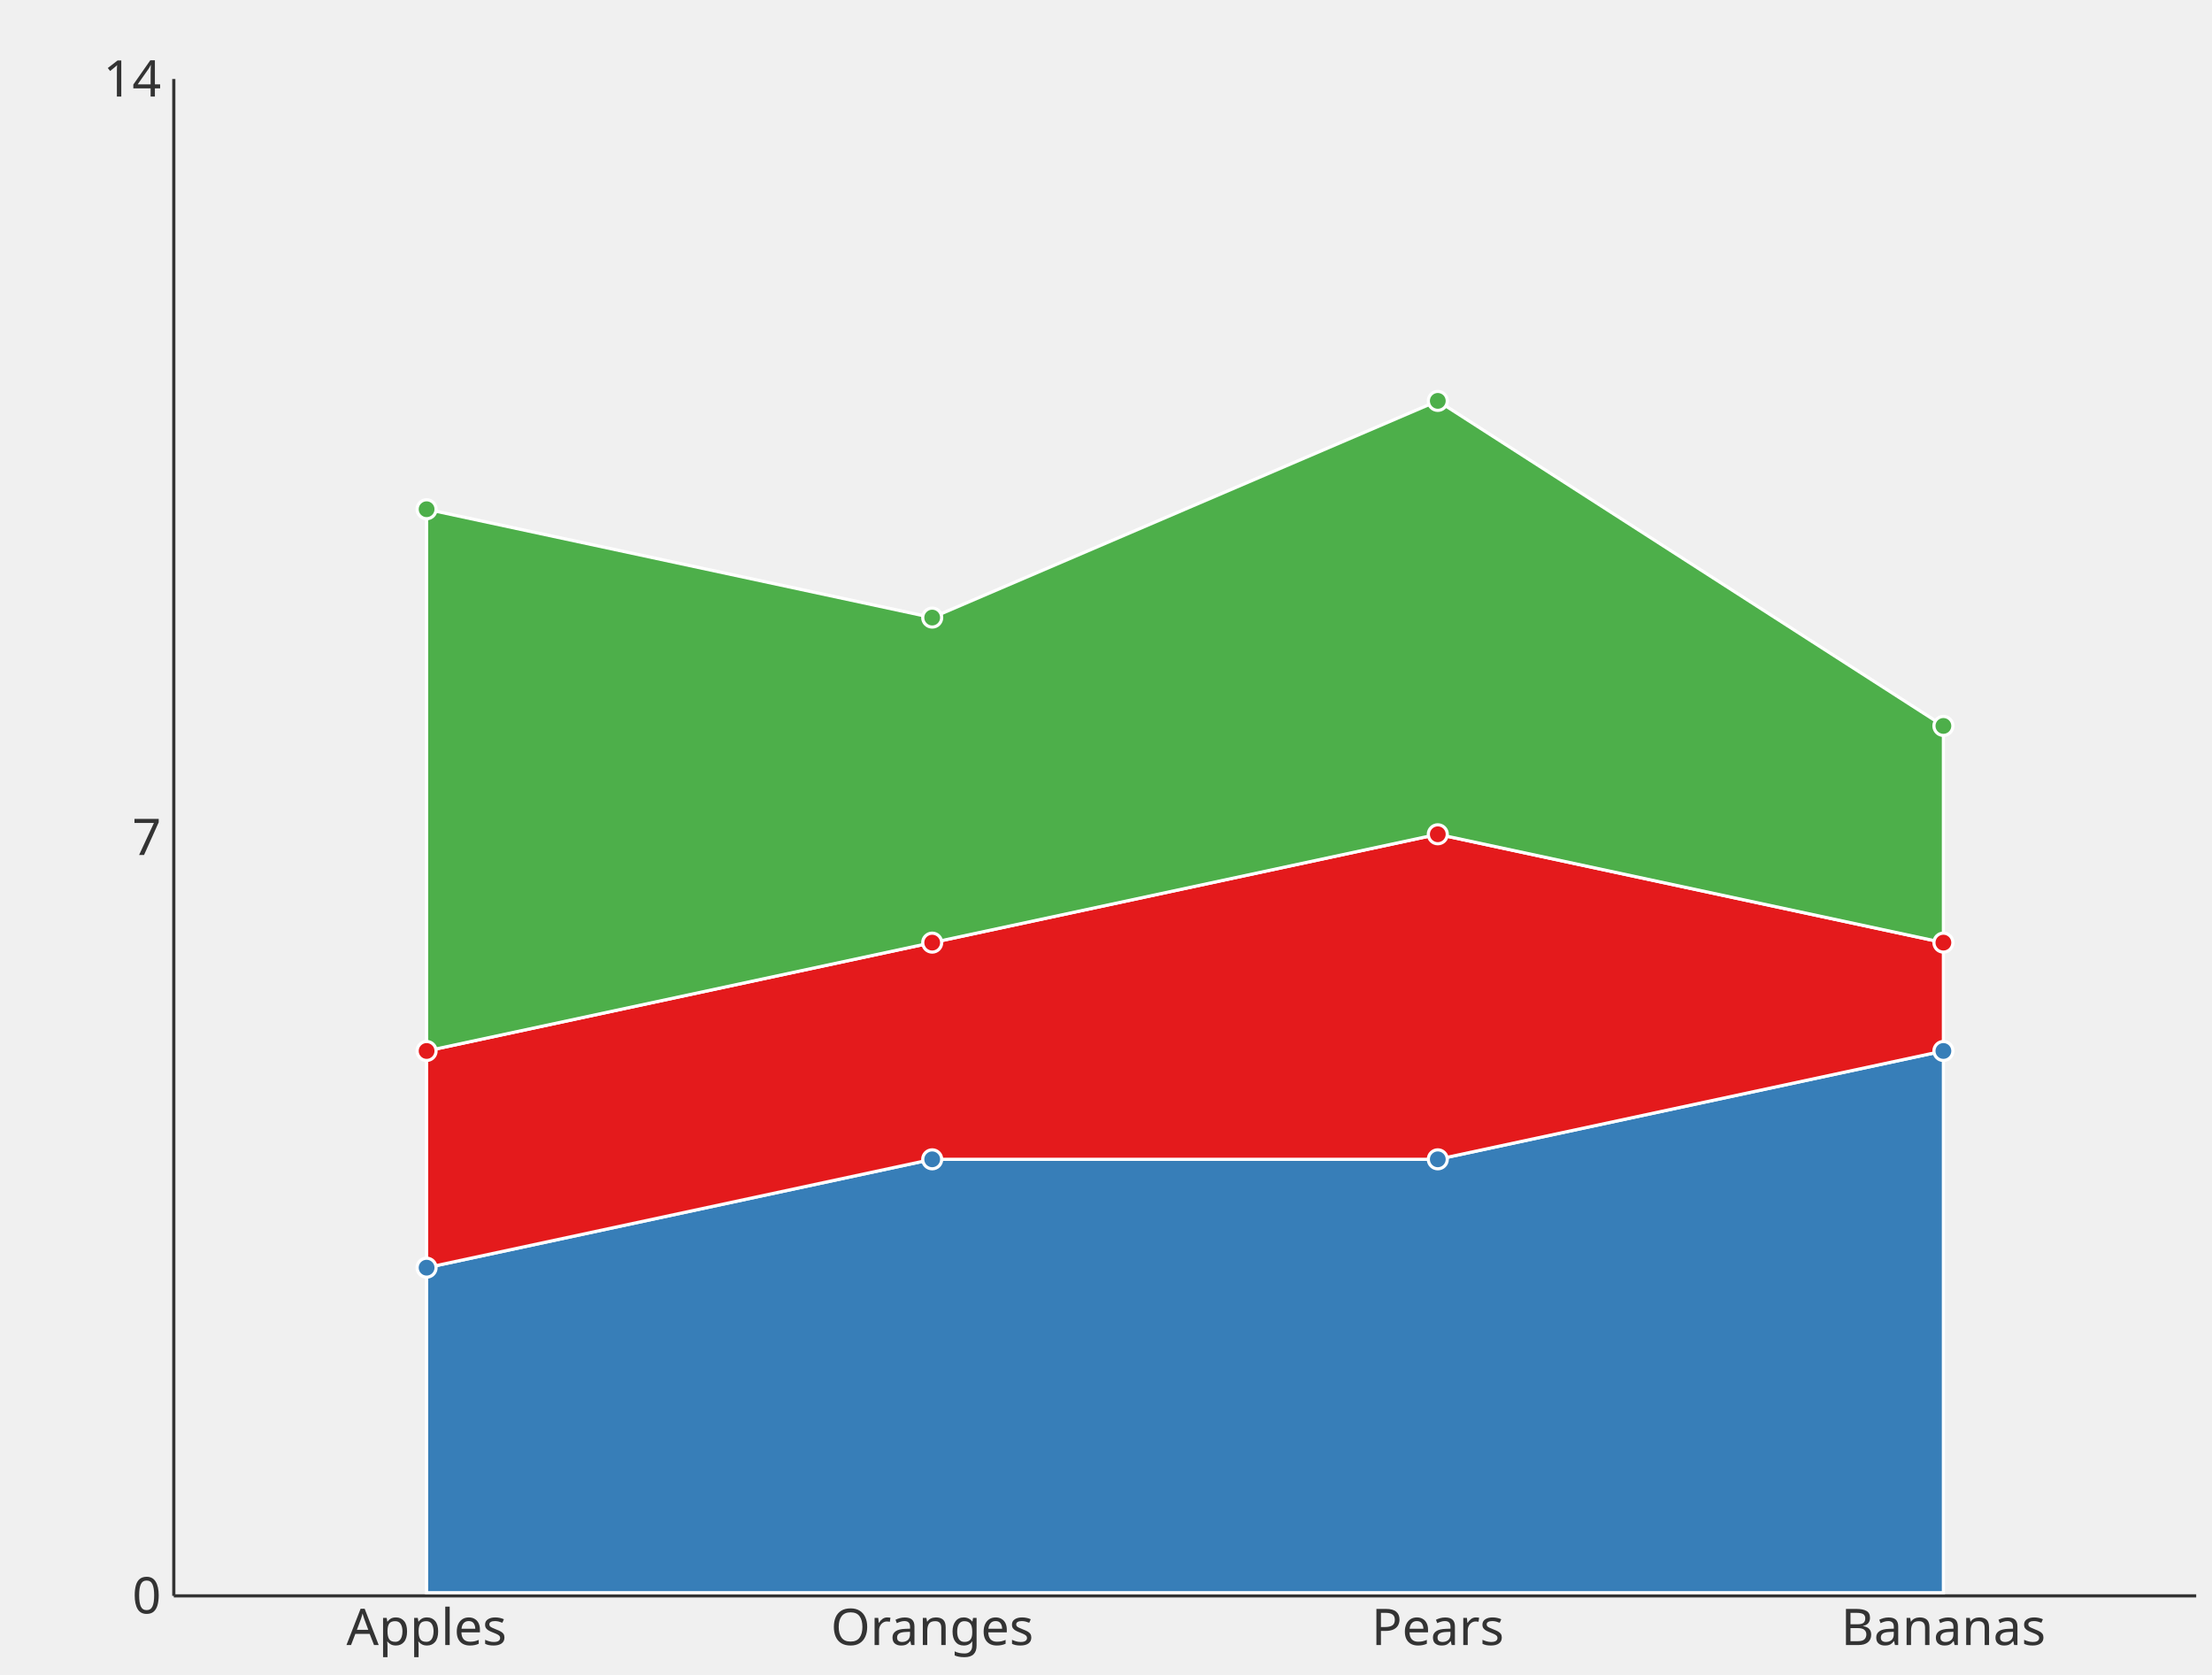
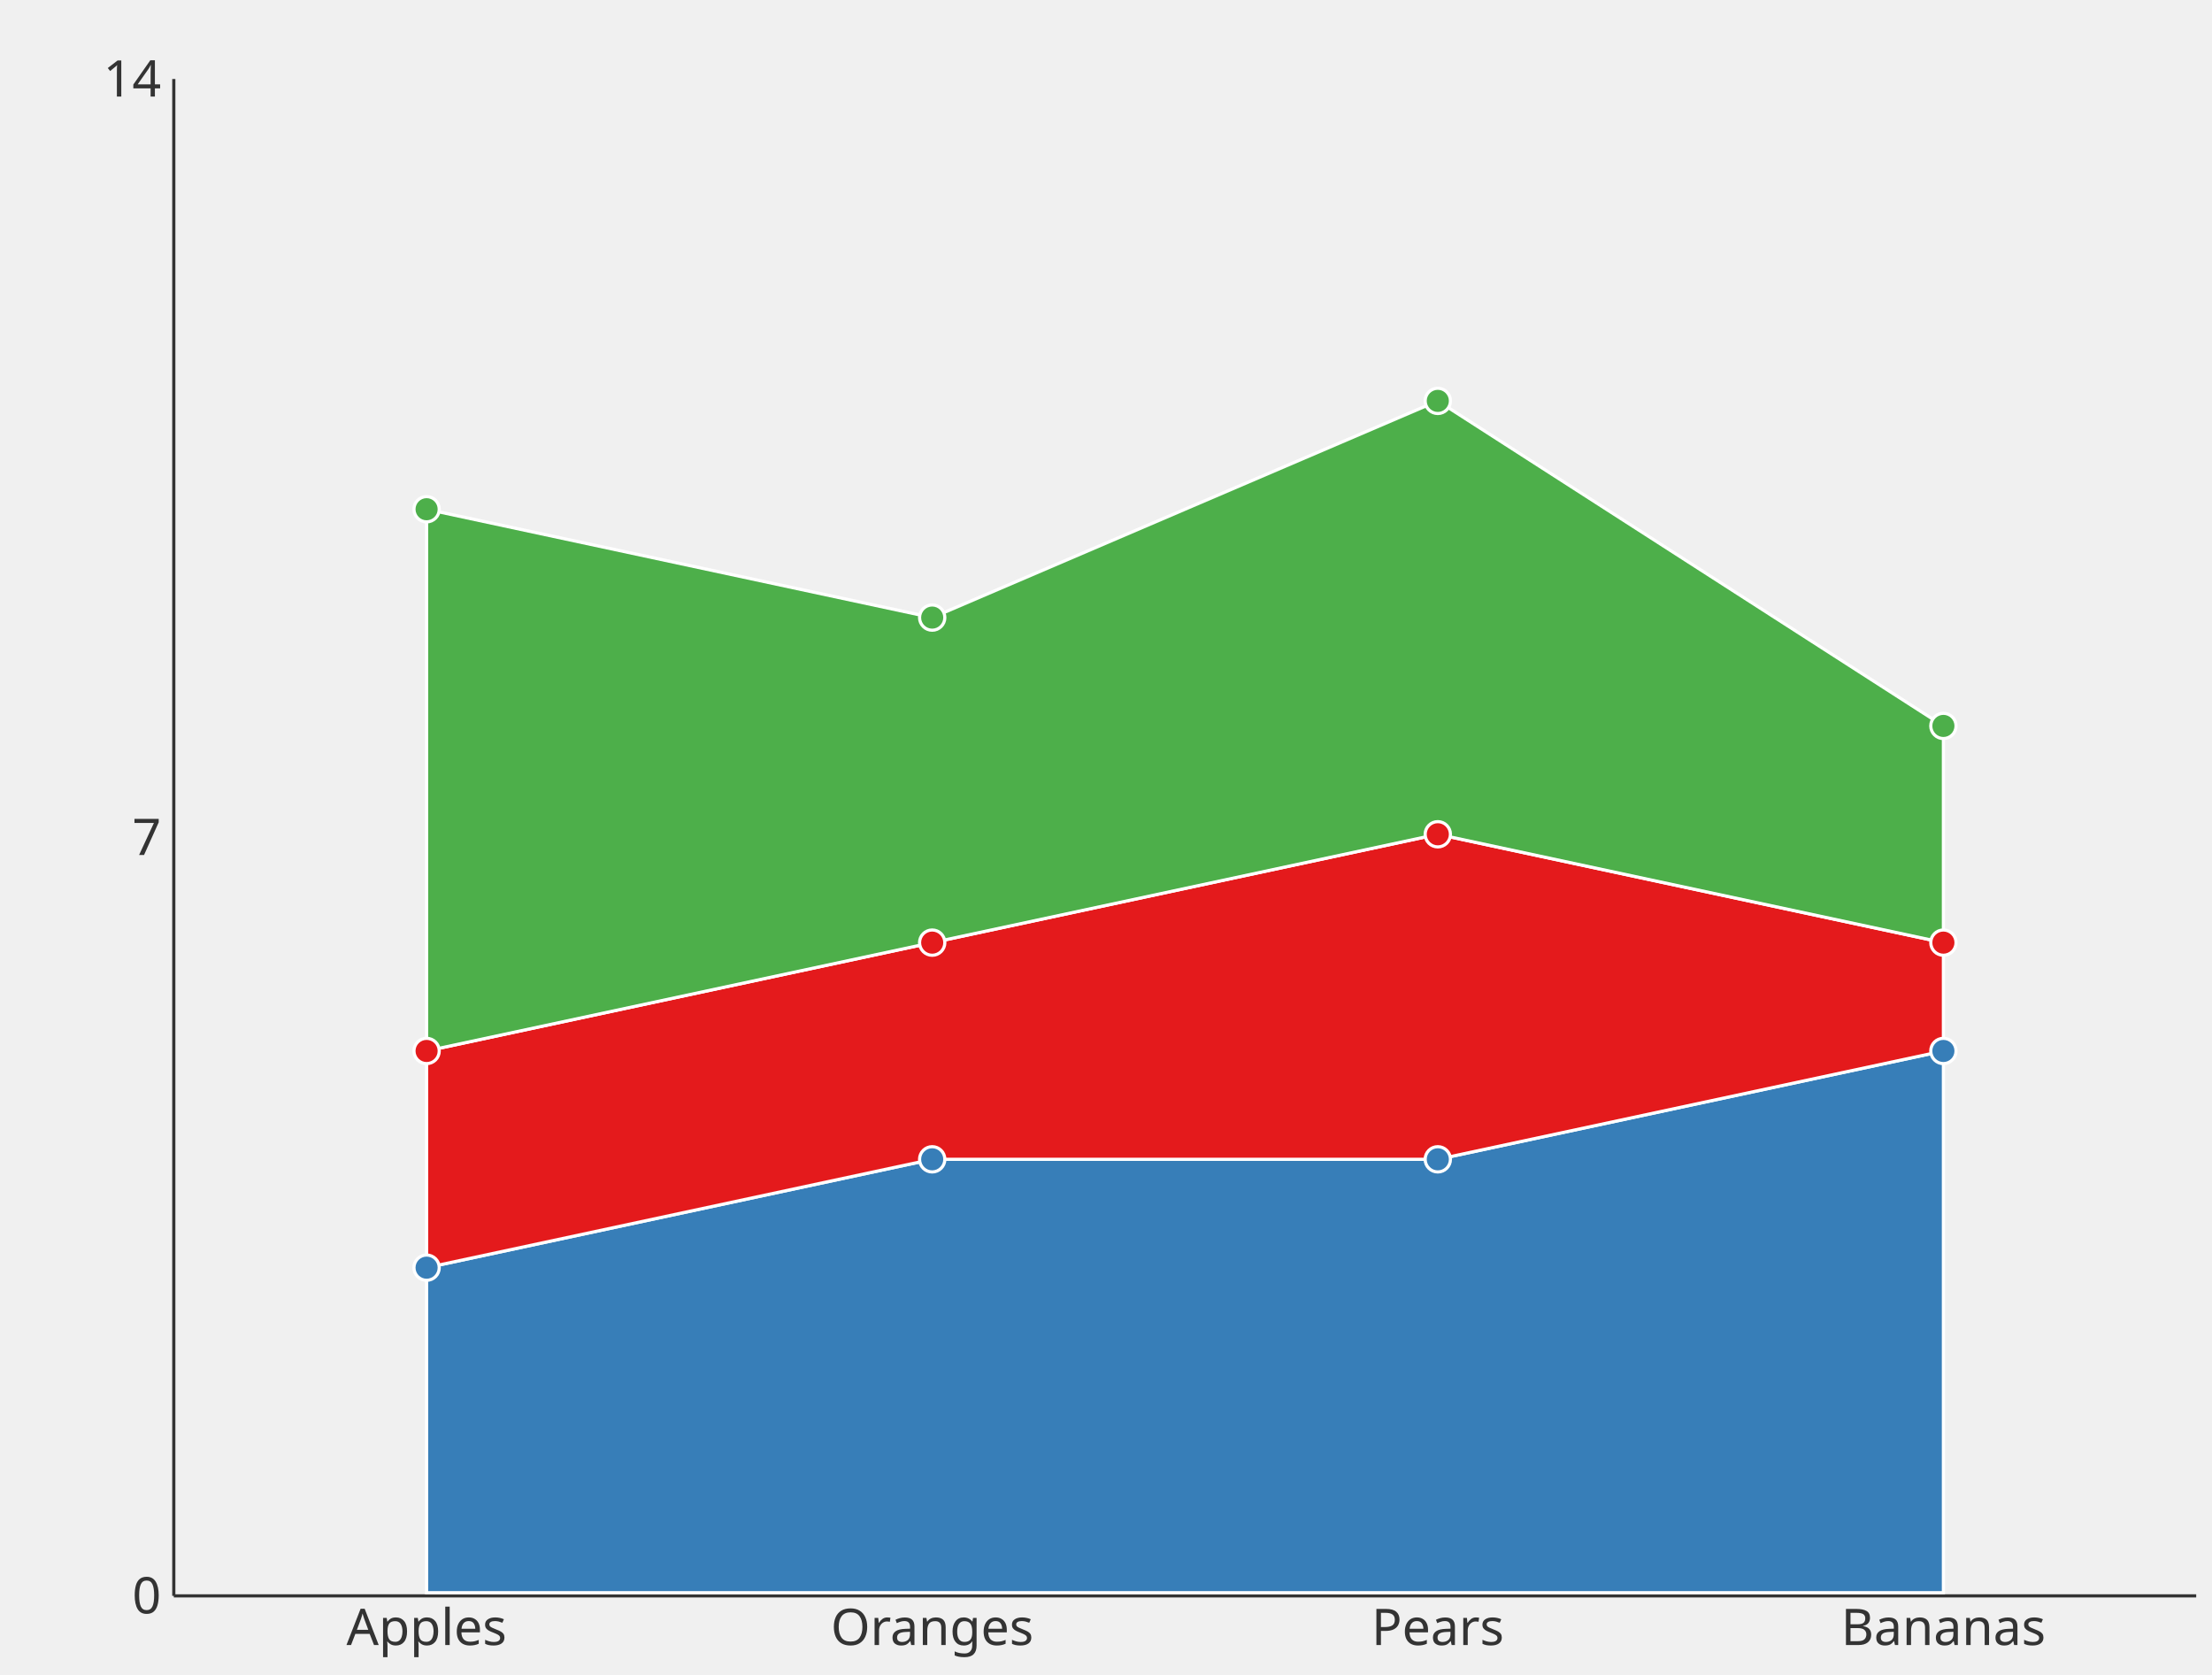
<svg xmlns="http://www.w3.org/2000/svg" font-family="sans-serif" font-size="16" viewBox="-55 -25 700 530">
  <style>
		@media (prefers-color-scheme: dark) {
			[fill="#333"] {fill: white}
			[stroke="#333"] {stroke: white}
		}
	</style>
  <g role="table">
    <line stroke="#333" x1="0" x2="0" y1="0" y2="480" />
    <line stroke="#333" x1="0" x2="640" y1="480" y2="480" />
    <g aria-hidden="true">
      <text dominant-baseline="middle" fill="#333" text-anchor="end" x="-4" y="480">0</text>
      <text dominant-baseline="middle" fill="#333" text-anchor="end" x="-4" y="240">7</text>
      <text dominant-baseline="middle" fill="#333" text-anchor="end" x="-4" y="0">14</text>
    </g>
    <g role="row">
      <text dominant-baseline="middle" fill="#333" role="columnheader" text-anchor="middle" x="80" y="490">Apples</text>
      <text dominant-baseline="middle" fill="#333" role="columnheader" text-anchor="middle" x="240" y="490">Oranges</text>
      <text dominant-baseline="middle" fill="#333" role="columnheader" text-anchor="middle" x="400" y="490">Pears</text>
      <text dominant-baseline="middle" fill="#333" role="columnheader" text-anchor="middle" x="560" y="490">Bananas</text>
    </g>
    <polygon fill="#377eb8" points="80,376.143 240,341.857 400,341.857 560,307.571 560,479 400,479 240,479 80,479" stroke="white" />
    <polygon fill="#e41a1c" points="80,307.571 240,273.286 400,239 560,273.286 560,307.571 400,341.857 240,341.857 80,376.143" stroke="white" />
    <polygon fill="#4daf4a" points="80,136.143 240,170.429 400,101.857 560,204.714 560,273.286 400,239 240,273.286 80,307.571" stroke="white" />
    <g fill="#377eb8" role="row" stroke="white">
-       <circle cx="80" cy="376.143" r="3" role="cell">
+       <circle cx="80" cy="376.143" r="4" role="cell">
				</circle>
-       <circle cx="240" cy="341.857" r="3" role="cell">
+       <circle cx="240" cy="341.857" r="4" role="cell">
				</circle>
-       <circle cx="400" cy="341.857" r="3" role="cell">
+       <circle cx="400" cy="341.857" r="4" role="cell">
				</circle>
-       <circle cx="560" cy="307.571" r="3" role="cell">
+       <circle cx="560" cy="307.571" r="4" role="cell">
				</circle>
    </g>
    <g fill="#e41a1c" role="row" stroke="white">
-       <circle cx="80" cy="307.571" r="3" role="cell">
+       <circle cx="80" cy="307.571" r="4" role="cell">
				</circle>
-       <circle cx="240" cy="273.286" r="3" role="cell">
+       <circle cx="240" cy="273.286" r="4" role="cell">
				</circle>
-       <circle cx="400" cy="239" r="3" role="cell">
+       <circle cx="400" cy="239" r="4" role="cell">
				</circle>
-       <circle cx="560" cy="273.286" r="3" role="cell">
+       <circle cx="560" cy="273.286" r="4" role="cell">
				</circle>
    </g>
    <g fill="#4daf4a" role="row" stroke="white">
-       <circle cx="80" cy="136.143" r="3" role="cell">
+       <circle cx="80" cy="136.143" r="4" role="cell">
				</circle>
-       <circle cx="240" cy="170.429" r="3" role="cell">
+       <circle cx="240" cy="170.429" r="4" role="cell">
				</circle>
-       <circle cx="400" cy="101.857" r="3" role="cell">
+       <circle cx="400" cy="101.857" r="4" role="cell">
				</circle>
-       <circle cx="560" cy="204.714" r="3" role="cell">
+       <circle cx="560" cy="204.714" r="4" role="cell">
				</circle>
    </g>
  </g>
</svg>
